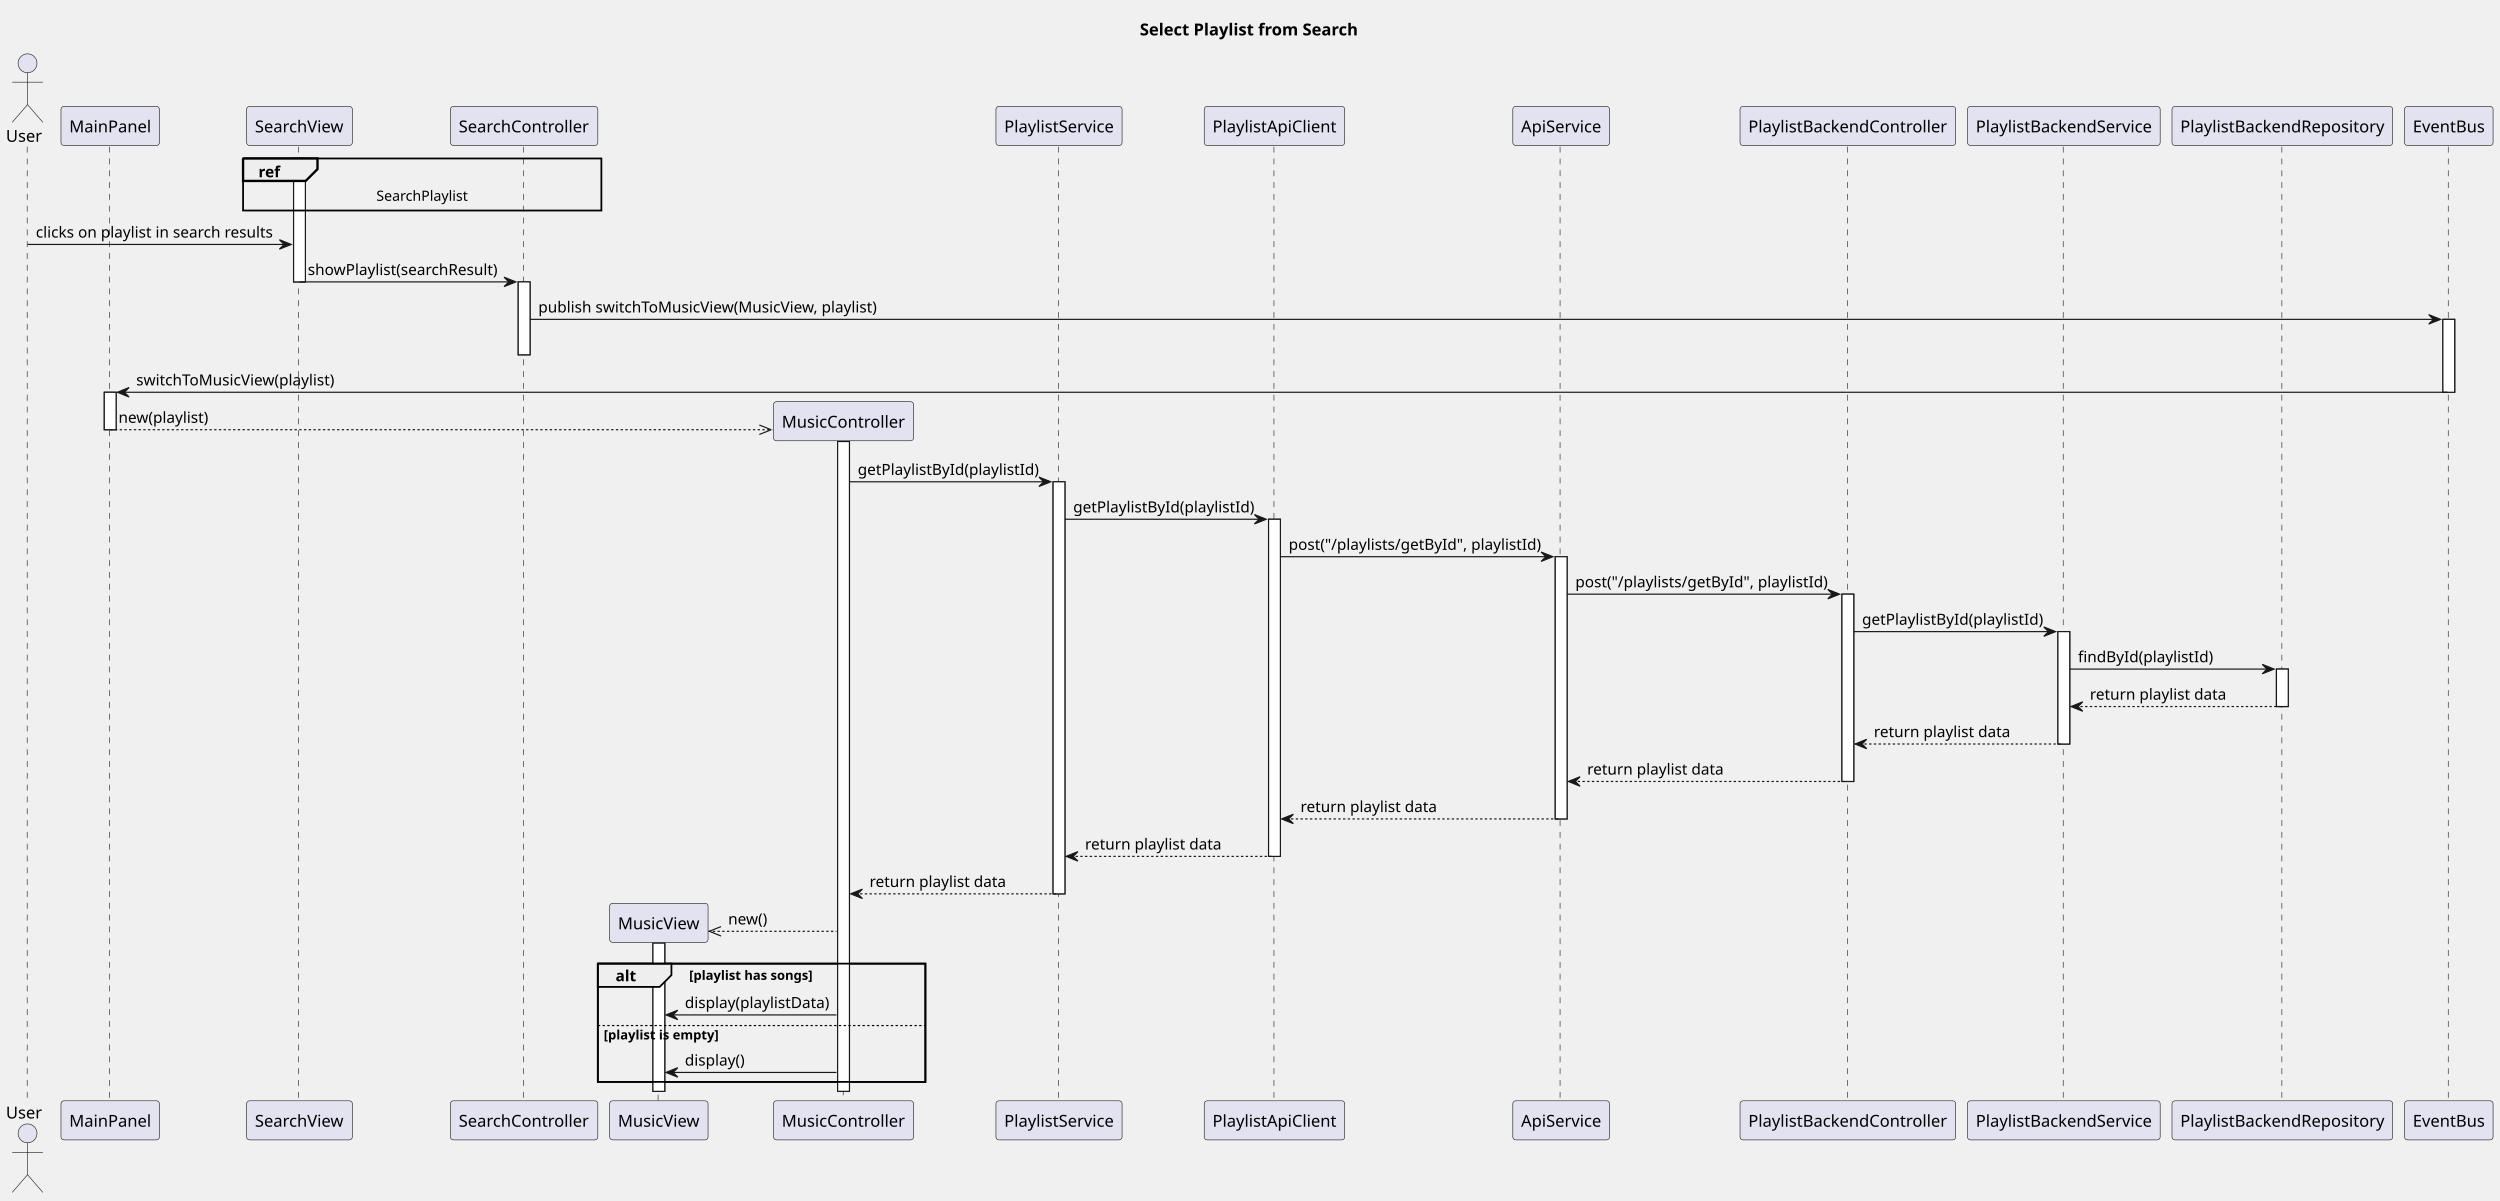
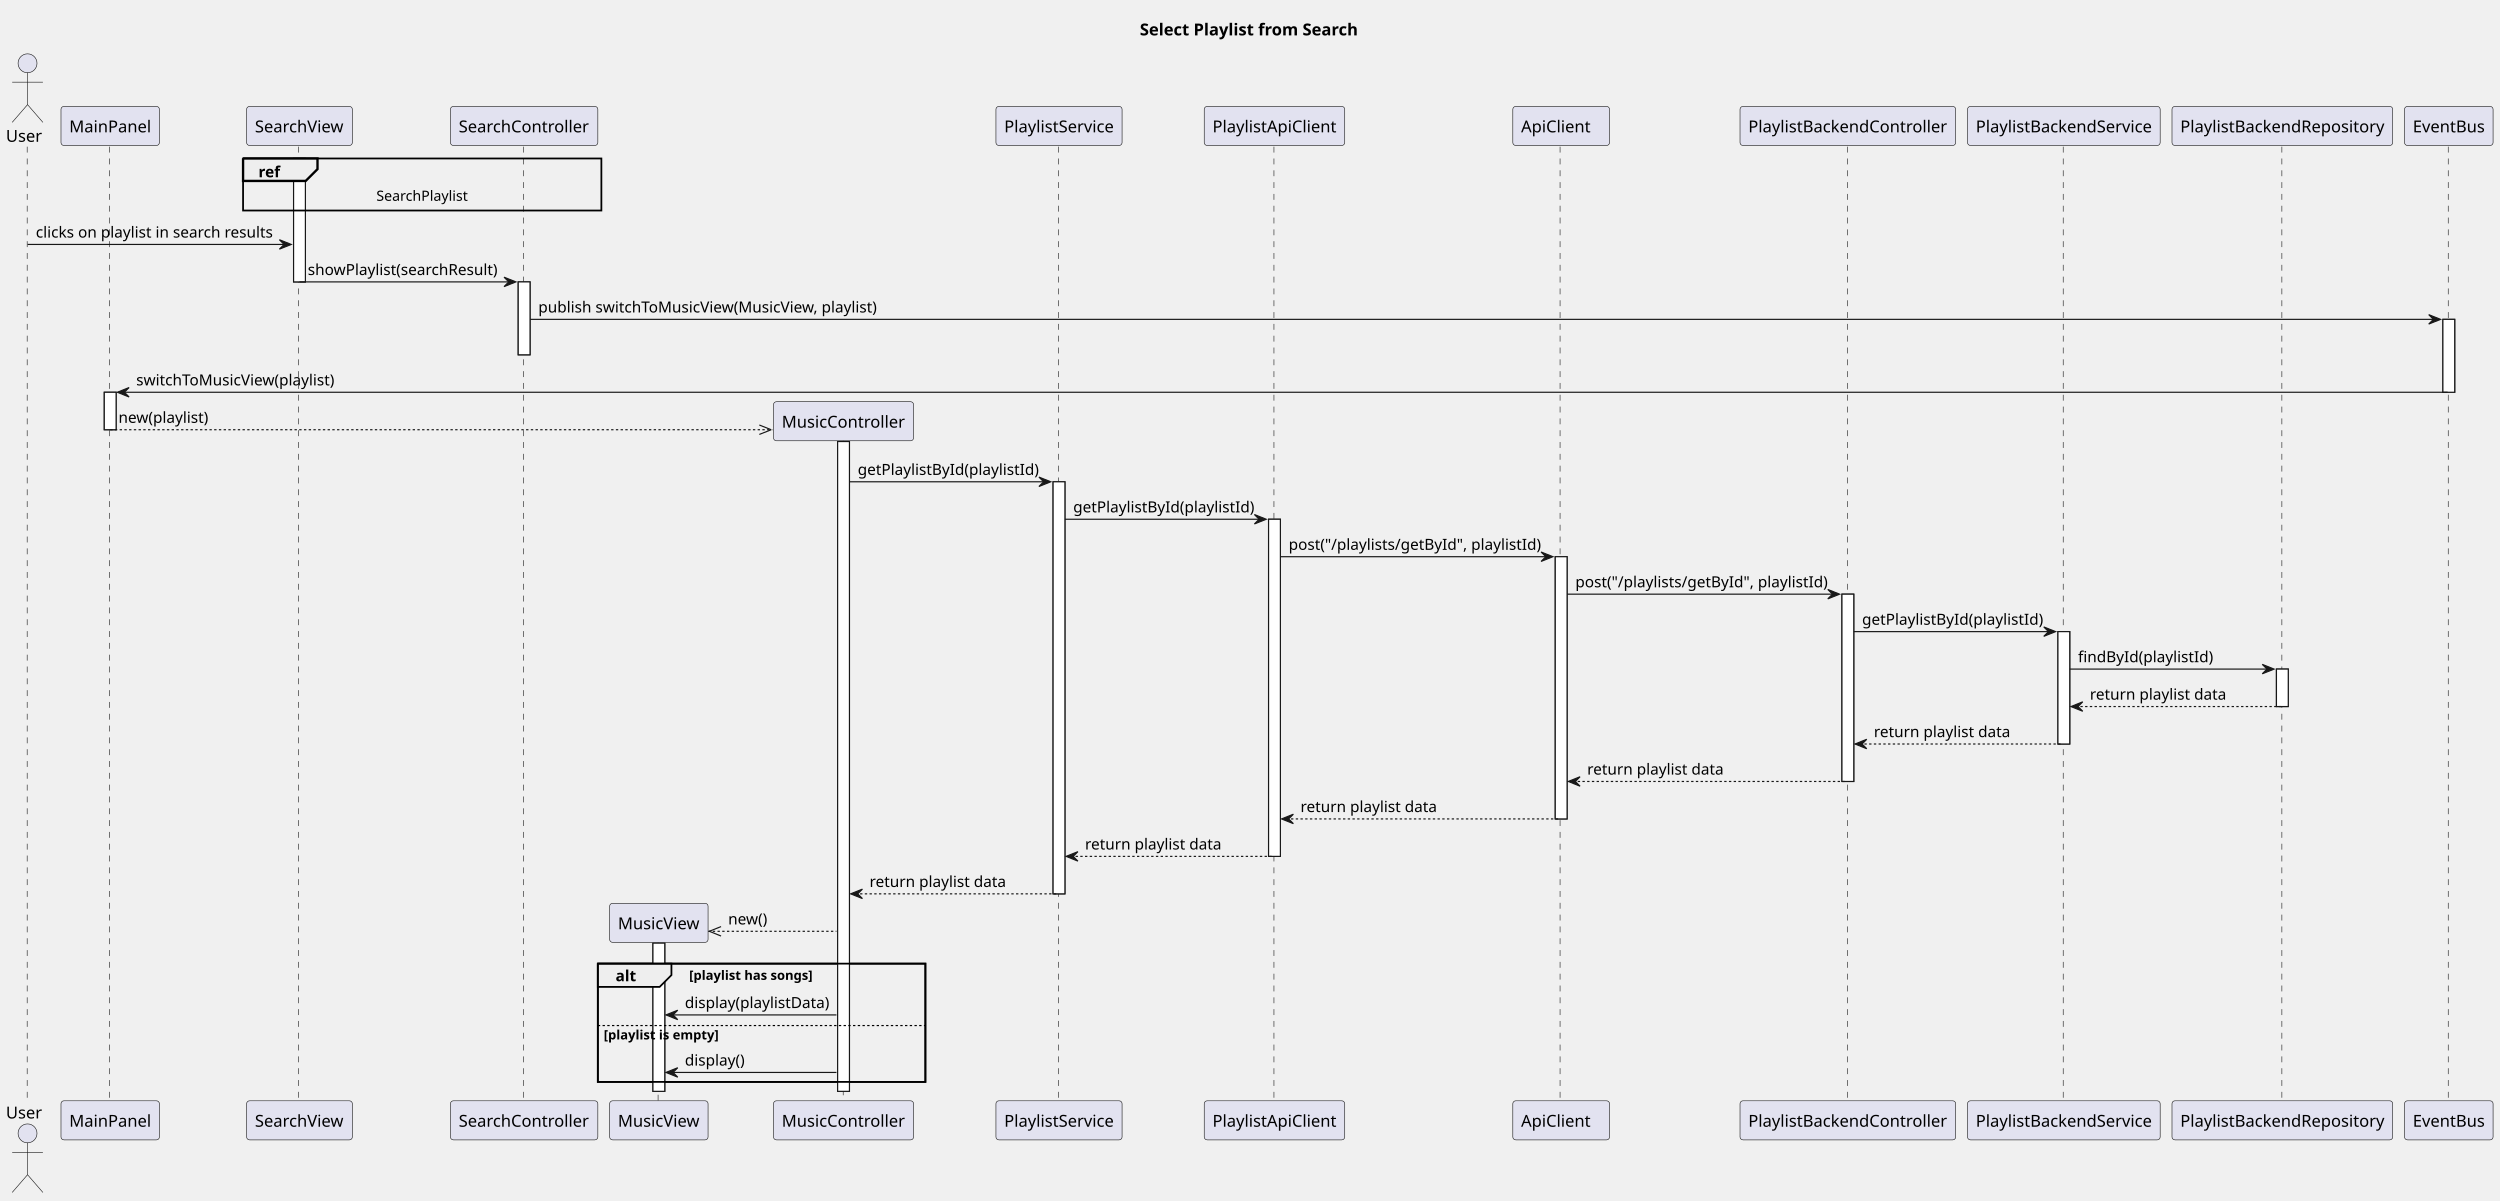
<svg xmlns="http://www.w3.org/2000/svg" contentStyleType="text/css" data-diagram-type="SEQUENCE" height="1016px" preserveAspectRatio="none" style="width:2116px;height:1016px;background:#FFFFFF;" version="1.1" viewBox="0 0 2116 1016" width="2116px" zoomAndPan="magnify">
  <defs />
  <g>
    <text fill="#000000" font-family="sans-serif" font-size="14" font-weight="bold" lengthAdjust="spacing" textLength="184.645" x="964.749" y="29.966">Select Playlist from Search</text>
    <g>
      <rect fill="#FFFFFF" height="31.706" style="stroke:#181818;stroke-width:1;" width="10" x="88.268" y="332.01" />
    </g>
    <g>
      <rect fill="#FFFFFF" height="104.462" style="stroke:#181818;stroke-width:1;" width="10" x="248.484" y="134.136" />
    </g>
    <g>
      <rect fill="#FFFFFF" height="61.706" style="stroke:#181818;stroke-width:1;" width="10" x="438.619" y="238.598" />
    </g>
    <g>
      <rect fill="#FFFFFF" height="125.462" style="stroke:#181818;stroke-width:1;" width="10" x="552.653" y="798.256" />
    </g>
    <g>
      <rect fill="#FFFFFF" height="550.002" style="stroke:#181818;stroke-width:1;" width="10" x="708.97" y="373.716" />
    </g>
    <g>
      <rect fill="#FFFFFF" height="348.766" style="stroke:#181818;stroke-width:1;" width="10" x="891.344" y="407.784" />
    </g>
    <g>
      <rect fill="#FFFFFF" height="285.354" style="stroke:#181818;stroke-width:1;" width="10" x="1073.718" y="439.49" />
    </g>
    <g>
      <rect fill="#FFFFFF" height="221.942" style="stroke:#181818;stroke-width:1;" width="10" x="1316.373" y="471.196" />
    </g>
    <g>
      <rect fill="#FFFFFF" height="158.53" style="stroke:#181818;stroke-width:1;" width="10" x="1559.029" y="502.902" />
    </g>
    <g>
      <rect fill="#FFFFFF" height="95.118" style="stroke:#181818;stroke-width:1;" width="10" x="1741.837" y="534.608" />
    </g>
    <g>
      <rect fill="#FFFFFF" height="31.706" style="stroke:#181818;stroke-width:1;" width="10" x="1926.781" y="566.314" />
    </g>
    <g>
      <rect fill="#FFFFFF" height="61.706" style="stroke:#181818;stroke-width:1;" width="10" x="2067.666" y="270.304" />
    </g>
    <rect fill="none" height="100.1" style="stroke:#000000;stroke-width:1.5;" width="277.25" x="506.003" y="815.618" />
    <g class="participant-lifeline" data-entity-uid="part1" data-qualified-name="User" id="part1-lifeline">
      <g>
        <rect fill="#000000" fill-opacity="0" height="808.582" width="8" x="19.309" y="124.136" />
        <line style="stroke:#181818;stroke-width:0.5;stroke-dasharray:5,5;" x1="23" x2="23" y1="124.136" y2="932.718" />
      </g>
    </g>
    <g class="participant-lifeline" data-entity-uid="part2" data-qualified-name="MainPanel" id="part2-lifeline">
      <g>
        <rect fill="#000000" fill-opacity="0" height="808.582" width="8" x="89.268" y="124.136" />
        <line style="stroke:#181818;stroke-width:0.5;stroke-dasharray:5,5;" x1="92.618" x2="92.618" y1="124.136" y2="932.718" />
      </g>
    </g>
    <g class="participant-lifeline" data-entity-uid="part3" data-qualified-name="SearchView" id="part3-lifeline">
      <g>
        <rect fill="#000000" fill-opacity="0" height="808.582" width="8" x="249.484" y="124.136" />
        <line style="stroke:#181818;stroke-width:0.5;stroke-dasharray:5,5;" x1="252.733" x2="252.733" y1="124.136" y2="932.718" />
      </g>
    </g>
    <g class="participant-lifeline" data-entity-uid="part4" data-qualified-name="SearchController" id="part4-lifeline">
      <g>
        <rect fill="#000000" fill-opacity="0" height="808.582" width="8" x="439.619" y="124.136" />
        <line style="stroke:#181818;stroke-width:0.5;stroke-dasharray:5,5;" x1="443.236" x2="443.236" y1="124.136" y2="932.718" />
      </g>
    </g>
    <g class="participant-lifeline" data-entity-uid="part5" data-qualified-name="MusicView" id="part5-lifeline">
      <g>
        <rect fill="#000000" fill-opacity="0" height="136.134" width="8" x="553.653" y="796.584" />
        <line style="stroke:#181818;stroke-width:0.5;stroke-dasharray:5,5;" x1="557.003" x2="557.003" y1="796.584" y2="932.718" />
      </g>
    </g>
    <g class="participant-lifeline" data-entity-uid="part6" data-qualified-name="MusicController" id="part6-lifeline">
      <g>
        <rect fill="#000000" fill-opacity="0" height="560.674" width="8" x="709.97" y="372.044" />
        <line style="stroke:#181818;stroke-width:0.5;stroke-dasharray:5,5;" x1="713.687" x2="713.687" y1="372.044" y2="932.718" />
      </g>
    </g>
    <g class="participant-lifeline" data-entity-uid="part7" data-qualified-name="PlaylistService" id="part7-lifeline">
      <g>
        <rect fill="#000000" fill-opacity="0" height="808.582" width="8" x="892.344" y="124.136" />
        <line style="stroke:#181818;stroke-width:0.5;stroke-dasharray:5,5;" x1="895.962" x2="895.962" y1="124.136" y2="932.718" />
      </g>
    </g>
    <g class="participant-lifeline" data-entity-uid="part8" data-qualified-name="PlaylistApiClient" id="part8-lifeline">
      <g>
        <rect fill="#000000" fill-opacity="0" height="808.582" width="8" x="1074.718" y="124.136" />
        <line style="stroke:#181818;stroke-width:0.5;stroke-dasharray:5,5;" x1="1078.267" x2="1078.267" y1="124.136" y2="932.718" />
      </g>
    </g>
-     <g class="participant-lifeline" data-entity-uid="part9" data-qualified-name="ApiService" id="part9-lifeline">
+     <g class="participant-lifeline" data-entity-uid="part9" data-qualified-name="ApiClient" id="part9-lifeline">
      <g>
        <rect fill="#000000" fill-opacity="0" height="808.582" width="8" x="1317.373" y="124.136" />
        <line style="stroke:#181818;stroke-width:0.5;stroke-dasharray:5,5;" x1="1320.438" x2="1320.438" y1="124.136" y2="932.718" />
      </g>
    </g>
    <g class="participant-lifeline" data-entity-uid="part10" data-qualified-name="PlaylistBackendController" id="part10-lifeline">
      <g>
        <rect fill="#000000" fill-opacity="0" height="808.582" width="8" x="1560.029" y="124.136" />
        <line style="stroke:#181818;stroke-width:0.5;stroke-dasharray:5,5;" x1="1563.756" x2="1563.756" y1="124.136" y2="932.718" />
      </g>
    </g>
    <g class="participant-lifeline" data-entity-uid="part11" data-qualified-name="PlaylistBackendService" id="part11-lifeline">
      <g>
        <rect fill="#000000" fill-opacity="0" height="808.582" width="8" x="1742.837" y="124.136" />
        <line style="stroke:#181818;stroke-width:0.5;stroke-dasharray:5,5;" x1="1746.301" x2="1746.301" y1="124.136" y2="932.718" />
      </g>
    </g>
    <g class="participant-lifeline" data-entity-uid="part12" data-qualified-name="PlaylistBackendRepository" id="part12-lifeline">
      <g>
        <rect fill="#000000" fill-opacity="0" height="808.582" width="8" x="1927.781" y="124.136" />
        <line style="stroke:#181818;stroke-width:0.5;stroke-dasharray:5,5;" x1="1931.373" x2="1931.373" y1="124.136" y2="932.718" />
      </g>
    </g>
    <g class="participant-lifeline" data-entity-uid="part13" data-qualified-name="EventBus" id="part13-lifeline">
      <g>
        <rect fill="#000000" fill-opacity="0" height="808.582" width="8" x="2068.666" y="124.136" />
        <line style="stroke:#181818;stroke-width:0.5;stroke-dasharray:5,5;" x1="2072.188" x2="2072.188" y1="124.136" y2="932.718" />
      </g>
    </g>
    <g class="participant participant-head" data-entity-uid="part1" data-qualified-name="User" id="part1-head">
      <text fill="#000000" font-family="sans-serif" font-size="14" lengthAdjust="spacing" textLength="30.618" x="5" y="120.034">User</text>
      <ellipse cx="23.309" cy="53.568" fill="#E2E2F0" rx="8" ry="8" style="stroke:#181818;stroke-width:0.5;" />
      <path d="M23.309,61.568 L23.309,88.568 M10.309,69.568 L36.309,69.568 M23.309,88.568 L10.309,103.568 M23.309,88.568 L36.309,103.568" fill="none" style="stroke:#181818;stroke-width:0.5;" />
    </g>
    <g class="participant participant-tail" data-entity-uid="part1" data-qualified-name="User" id="part1-tail">
      <text fill="#000000" font-family="sans-serif" font-size="14" lengthAdjust="spacing" textLength="30.618" x="5" y="946.684">User</text>
      <ellipse cx="23.309" cy="959.286" fill="#E2E2F0" rx="8" ry="8" style="stroke:#181818;stroke-width:0.5;" />
      <path d="M23.309,967.286 L23.309,994.286 M10.309,975.286 L36.309,975.286 M23.309,994.286 L10.309,1009.286 M23.309,994.286 L36.309,1009.286" fill="none" style="stroke:#181818;stroke-width:0.5;" />
    </g>
    <g class="participant participant-head" data-entity-uid="part2" data-qualified-name="MainPanel" id="part2-head">
      <rect fill="#E2E2F0" height="33.068" rx="2.5" ry="2.5" style="stroke:#181818;stroke-width:0.5;" width="83.3" x="51.618" y="90.068" />
      <text fill="#000000" font-family="sans-serif" font-size="14" lengthAdjust="spacing" textLength="69.3" x="58.618" y="112.034">MainPanel</text>
    </g>
    <g class="participant participant-tail" data-entity-uid="part2" data-qualified-name="MainPanel" id="part2-tail">
      <rect fill="#E2E2F0" height="33.068" rx="2.5" ry="2.5" style="stroke:#181818;stroke-width:0.5;" width="83.3" x="51.618" y="931.718" />
      <text fill="#000000" font-family="sans-serif" font-size="14" lengthAdjust="spacing" textLength="69.3" x="58.618" y="953.684">MainPanel</text>
    </g>
    <g class="participant participant-head" data-entity-uid="part3" data-qualified-name="SearchView" id="part3-head">
      <rect fill="#E2E2F0" height="33.068" rx="2.5" ry="2.5" style="stroke:#181818;stroke-width:0.5;" width="89.502" x="208.733" y="90.068" />
      <text fill="#000000" font-family="sans-serif" font-size="14" lengthAdjust="spacing" textLength="75.502" x="215.733" y="112.034">SearchView</text>
    </g>
    <g class="participant participant-tail" data-entity-uid="part3" data-qualified-name="SearchView" id="part3-tail">
      <rect fill="#E2E2F0" height="33.068" rx="2.5" ry="2.5" style="stroke:#181818;stroke-width:0.5;" width="89.502" x="208.733" y="931.718" />
      <text fill="#000000" font-family="sans-serif" font-size="14" lengthAdjust="spacing" textLength="75.502" x="215.733" y="953.684">SearchView</text>
    </g>
    <g class="participant participant-head" data-entity-uid="part4" data-qualified-name="SearchController" id="part4-head">
      <rect fill="#E2E2F0" height="33.068" rx="2.5" ry="2.5" style="stroke:#181818;stroke-width:0.5;" width="124.768" x="381.236" y="90.068" />
      <text fill="#000000" font-family="sans-serif" font-size="14" lengthAdjust="spacing" textLength="110.768" x="388.236" y="112.034">SearchController</text>
    </g>
    <g class="participant participant-tail" data-entity-uid="part4" data-qualified-name="SearchController" id="part4-tail">
      <rect fill="#E2E2F0" height="33.068" rx="2.5" ry="2.5" style="stroke:#181818;stroke-width:0.5;" width="124.768" x="381.236" y="931.718" />
      <text fill="#000000" font-family="sans-serif" font-size="14" lengthAdjust="spacing" textLength="110.768" x="388.236" y="953.684">SearchController</text>
    </g>
    <g class="participant participant-tail" data-entity-uid="part5" data-qualified-name="MusicView" id="part5-tail">
      <rect fill="#E2E2F0" height="33.068" rx="2.5" ry="2.5" style="stroke:#181818;stroke-width:0.5;" width="83.3" x="516.003" y="931.718" />
      <text fill="#000000" font-family="sans-serif" font-size="14" lengthAdjust="spacing" textLength="69.3" x="523.003" y="953.684">MusicView</text>
    </g>
    <g class="participant participant-tail" data-entity-uid="part6" data-qualified-name="MusicController" id="part6-tail">
      <rect fill="#E2E2F0" height="33.068" rx="2.5" ry="2.5" style="stroke:#181818;stroke-width:0.5;" width="118.566" x="654.687" y="931.718" />
      <text fill="#000000" font-family="sans-serif" font-size="14" lengthAdjust="spacing" textLength="104.566" x="661.687" y="953.684">MusicController</text>
    </g>
    <g class="participant participant-head" data-entity-uid="part7" data-qualified-name="PlaylistService" id="part7-head">
      <rect fill="#E2E2F0" height="33.068" rx="2.5" ry="2.5" style="stroke:#181818;stroke-width:0.5;" width="106.764" x="842.962" y="90.068" />
      <text fill="#000000" font-family="sans-serif" font-size="14" lengthAdjust="spacing" textLength="92.764" x="849.962" y="112.034">PlaylistService</text>
    </g>
    <g class="participant participant-tail" data-entity-uid="part7" data-qualified-name="PlaylistService" id="part7-tail">
      <rect fill="#E2E2F0" height="33.068" rx="2.5" ry="2.5" style="stroke:#181818;stroke-width:0.5;" width="106.764" x="842.962" y="931.718" />
      <text fill="#000000" font-family="sans-serif" font-size="14" lengthAdjust="spacing" textLength="92.764" x="849.962" y="953.684">PlaylistService</text>
    </g>
    <g class="participant participant-head" data-entity-uid="part8" data-qualified-name="PlaylistApiClient" id="part8-head">
      <rect fill="#E2E2F0" height="33.068" rx="2.5" ry="2.5" style="stroke:#181818;stroke-width:0.5;" width="118.902" x="1019.268" y="90.068" />
      <text fill="#000000" font-family="sans-serif" font-size="14" lengthAdjust="spacing" textLength="104.902" x="1026.267" y="112.034">PlaylistApiClient</text>
    </g>
    <g class="participant participant-tail" data-entity-uid="part8" data-qualified-name="PlaylistApiClient" id="part8-tail">
      <rect fill="#E2E2F0" height="33.068" rx="2.5" ry="2.5" style="stroke:#181818;stroke-width:0.5;" width="118.902" x="1019.268" y="931.718" />
      <text fill="#000000" font-family="sans-serif" font-size="14" lengthAdjust="spacing" textLength="104.902" x="1026.267" y="953.684">PlaylistApiClient</text>
    </g>
-     <g class="participant participant-head" data-entity-uid="part9" data-qualified-name="ApiService" id="part9-head">
+     <g class="participant participant-head" data-entity-uid="part9" data-qualified-name="ApiClient" id="part9-head">
      <rect fill="#E2E2F0" height="33.068" rx="2.5" ry="2.5" style="stroke:#181818;stroke-width:0.5;" width="81.872" x="1280.438" y="90.068" />
-       <text fill="#000000" font-family="sans-serif" font-size="14" lengthAdjust="spacing" textLength="67.872" x="1287.438" y="112.034">ApiService</text>
-     </g>
-     <g class="participant participant-tail" data-entity-uid="part9" data-qualified-name="ApiService" id="part9-tail">
+       <text fill="#000000" font-family="sans-serif" font-size="14" lengthAdjust="spacing" textLength="67.872" x="1287.438" y="112.034">ApiClient</text>
+     </g>
+     <g class="participant participant-tail" data-entity-uid="part9" data-qualified-name="ApiClient" id="part9-tail">
      <rect fill="#E2E2F0" height="33.068" rx="2.5" ry="2.5" style="stroke:#181818;stroke-width:0.5;" width="81.872" x="1280.438" y="931.718" />
-       <text fill="#000000" font-family="sans-serif" font-size="14" lengthAdjust="spacing" textLength="67.872" x="1287.438" y="953.684">ApiService</text>
+       <text fill="#000000" font-family="sans-serif" font-size="14" lengthAdjust="spacing" textLength="67.872" x="1287.438" y="953.684">ApiClient</text>
    </g>
    <g class="participant participant-head" data-entity-uid="part10" data-qualified-name="PlaylistBackendController" id="part10-head">
      <rect fill="#E2E2F0" height="33.068" rx="2.5" ry="2.5" style="stroke:#181818;stroke-width:0.5;" width="182.545" x="1472.756" y="90.068" />
      <text fill="#000000" font-family="sans-serif" font-size="14" lengthAdjust="spacing" textLength="168.545" x="1479.756" y="112.034">PlaylistBackendController</text>
    </g>
    <g class="participant participant-tail" data-entity-uid="part10" data-qualified-name="PlaylistBackendController" id="part10-tail">
      <rect fill="#E2E2F0" height="33.068" rx="2.5" ry="2.5" style="stroke:#181818;stroke-width:0.5;" width="182.545" x="1472.756" y="931.718" />
      <text fill="#000000" font-family="sans-serif" font-size="14" lengthAdjust="spacing" textLength="168.545" x="1479.756" y="953.684">PlaylistBackendController</text>
    </g>
    <g class="participant participant-head" data-entity-uid="part11" data-qualified-name="PlaylistBackendService" id="part11-head">
      <rect fill="#E2E2F0" height="33.068" rx="2.5" ry="2.5" style="stroke:#181818;stroke-width:0.5;" width="163.071" x="1665.301" y="90.068" />
      <text fill="#000000" font-family="sans-serif" font-size="14" lengthAdjust="spacing" textLength="149.071" x="1672.301" y="112.034">PlaylistBackendService</text>
    </g>
    <g class="participant participant-tail" data-entity-uid="part11" data-qualified-name="PlaylistBackendService" id="part11-tail">
      <rect fill="#E2E2F0" height="33.068" rx="2.5" ry="2.5" style="stroke:#181818;stroke-width:0.5;" width="163.071" x="1665.301" y="931.718" />
      <text fill="#000000" font-family="sans-serif" font-size="14" lengthAdjust="spacing" textLength="149.071" x="1672.301" y="953.684">PlaylistBackendService</text>
    </g>
    <g class="participant participant-head" data-entity-uid="part12" data-qualified-name="PlaylistBackendRepository" id="part12-head">
      <rect fill="#E2E2F0" height="33.068" rx="2.5" ry="2.5" style="stroke:#181818;stroke-width:0.5;" width="186.815" x="1838.373" y="90.068" />
      <text fill="#000000" font-family="sans-serif" font-size="14" lengthAdjust="spacing" textLength="172.815" x="1845.373" y="112.034">PlaylistBackendRepository</text>
    </g>
    <g class="participant participant-tail" data-entity-uid="part12" data-qualified-name="PlaylistBackendRepository" id="part12-tail">
      <rect fill="#E2E2F0" height="33.068" rx="2.5" ry="2.5" style="stroke:#181818;stroke-width:0.5;" width="186.815" x="1838.373" y="931.718" />
      <text fill="#000000" font-family="sans-serif" font-size="14" lengthAdjust="spacing" textLength="172.815" x="1845.373" y="953.684">PlaylistBackendRepository</text>
    </g>
    <g class="participant participant-head" data-entity-uid="part13" data-qualified-name="EventBus" id="part13-head">
      <rect fill="#E2E2F0" height="33.068" rx="2.5" ry="2.5" style="stroke:#181818;stroke-width:0.5;" width="74.956" x="2035.188" y="90.068" />
      <text fill="#000000" font-family="sans-serif" font-size="14" lengthAdjust="spacing" textLength="60.956" x="2042.188" y="112.034">EventBus</text>
    </g>
    <g class="participant participant-tail" data-entity-uid="part13" data-qualified-name="EventBus" id="part13-tail">
      <rect fill="#E2E2F0" height="33.068" rx="2.5" ry="2.5" style="stroke:#181818;stroke-width:0.5;" width="74.956" x="2035.188" y="931.718" />
      <text fill="#000000" font-family="sans-serif" font-size="14" lengthAdjust="spacing" textLength="60.956" x="2042.188" y="953.684">EventBus</text>
    </g>
    <g>
      <rect fill="#FFFFFF" height="31.706" style="stroke:#181818;stroke-width:1;" width="10" x="88.268" y="332.01" />
    </g>
    <g>
      <rect fill="#FFFFFF" height="104.462" style="stroke:#181818;stroke-width:1;" width="10" x="248.484" y="134.136" />
    </g>
    <g>
      <rect fill="#FFFFFF" height="61.706" style="stroke:#181818;stroke-width:1;" width="10" x="438.619" y="238.598" />
    </g>
    <g>
      <rect fill="#FFFFFF" height="125.462" style="stroke:#181818;stroke-width:1;" width="10" x="552.653" y="798.256" />
    </g>
    <g>
      <rect fill="#FFFFFF" height="550.002" style="stroke:#181818;stroke-width:1;" width="10" x="708.97" y="373.716" />
    </g>
    <g>
      <rect fill="#FFFFFF" height="348.766" style="stroke:#181818;stroke-width:1;" width="10" x="891.344" y="407.784" />
    </g>
    <g>
      <rect fill="#FFFFFF" height="285.354" style="stroke:#181818;stroke-width:1;" width="10" x="1073.718" y="439.49" />
    </g>
    <g>
      <rect fill="#FFFFFF" height="221.942" style="stroke:#181818;stroke-width:1;" width="10" x="1316.373" y="471.196" />
    </g>
    <g>
      <rect fill="#FFFFFF" height="158.53" style="stroke:#181818;stroke-width:1;" width="10" x="1559.029" y="502.902" />
    </g>
    <g>
      <rect fill="#FFFFFF" height="95.118" style="stroke:#181818;stroke-width:1;" width="10" x="1741.837" y="534.608" />
    </g>
    <g>
      <rect fill="#FFFFFF" height="31.706" style="stroke:#181818;stroke-width:1;" width="10" x="1926.781" y="566.314" />
    </g>
    <g>
      <rect fill="#FFFFFF" height="61.706" style="stroke:#181818;stroke-width:1;" width="10" x="2067.666" y="270.304" />
    </g>
    <rect fill="none" height="44.05" style="stroke:#000000;stroke-width:1.5;" width="303.27" x="205.733" y="134.136" />
    <path d="M205.733,134.136 L268.733,134.136 L268.733,143.136 L258.733,153.136 L205.733,153.136 L205.733,134.136" fill="#EEEEEE" style="stroke:#000000;stroke-width:2;" />
    <text fill="#000000" font-family="sans-serif" font-size="13" font-weight="bold" lengthAdjust="spacing" textLength="18.603" x="218.733" y="150.033">ref</text>
    <text fill="#000000" font-family="sans-serif" font-size="12" lengthAdjust="spacing" textLength="77.701" x="318.518" y="169.964">SearchPlaylist</text>
    <g class="message" data-entity-1="part1" data-entity-2="part3" id="msg1">
      <polygon fill="#181818" points="236.484,202.892,246.484,206.892,236.484,210.892,240.484,206.892" style="stroke:#181818;stroke-width:1;" />
      <line style="stroke:#181818;stroke-width:1;" x1="23.309" x2="242.484" y1="206.892" y2="206.892" />
      <text fill="#000000" font-family="sans-serif" font-size="13" lengthAdjust="spacing" textLength="201.175" x="30.309" y="201.083">clicks on playlist in search results</text>
    </g>
    <g class="message" data-entity-1="part3" data-entity-2="part4" id="msg2">
      <polygon fill="#181818" points="426.619,234.598,436.619,238.598,426.619,242.598,430.619,238.598" style="stroke:#181818;stroke-width:1;" />
      <line style="stroke:#181818;stroke-width:1;" x1="253.484" x2="432.619" y1="238.598" y2="238.598" />
      <text fill="#000000" font-family="sans-serif" font-size="13" lengthAdjust="spacing" textLength="161.135" x="260.484" y="232.789">showPlaylist(searchResult)</text>
    </g>
    <g class="message" data-entity-1="part4" data-entity-2="part13" id="msg3">
      <polygon fill="#181818" points="2055.666,266.304,2065.666,270.304,2055.666,274.304,2059.666,270.304" style="stroke:#181818;stroke-width:1;" />
      <line style="stroke:#181818;stroke-width:1;" x1="448.619" x2="2061.666" y1="270.304" y2="270.304" />
      <text fill="#000000" font-family="sans-serif" font-size="13" lengthAdjust="spacing" textLength="288.496" x="455.619" y="264.495">publish switchToMusicView(MusicView, playlist)</text>
    </g>
    <g class="message" data-entity-1="part13" data-entity-2="part2" id="msg4">
      <polygon fill="#181818" points="109.268,328.01,99.268,332.01,109.268,336.01,105.268,332.01" style="stroke:#181818;stroke-width:1;" />
      <line style="stroke:#181818;stroke-width:1;" x1="103.268" x2="2071.666" y1="332.01" y2="332.01" />
      <text fill="#000000" font-family="sans-serif" font-size="13" lengthAdjust="spacing" textLength="168.909" x="115.268" y="326.201">switchToMusicView(playlist)</text>
    </g>
    <g class="message" data-entity-1="part2" data-entity-2="part6" id="msg5">
      <line style="stroke:#181818;stroke-width:1;" x1="652.687" x2="642.687" y1="363.716" y2="359.716" />
      <line style="stroke:#181818;stroke-width:1;" x1="652.687" x2="642.687" y1="363.716" y2="367.716" />
      <line style="stroke:#181818;stroke-width:1;stroke-dasharray:2,2;" x1="93.268" x2="653.687" y1="363.716" y2="363.716" />
      <text fill="#000000" font-family="sans-serif" font-size="13" lengthAdjust="spacing" textLength="76.284" x="100.268" y="357.907">new(playlist)</text>
    </g>
    <rect fill="#E2E2F0" height="33.068" rx="2.5" ry="2.5" style="stroke:#181818;stroke-width:0.5;" width="118.566" x="654.687" y="340.01" />
    <text fill="#000000" font-family="sans-serif" font-size="14" lengthAdjust="spacing" textLength="104.566" x="661.687" y="361.976">MusicController</text>
    <g class="message" data-entity-1="part6" data-entity-2="part7" id="msg7">
      <polygon fill="#181818" points="879.344,403.784,889.344,407.784,879.344,411.784,883.344,407.784" style="stroke:#181818;stroke-width:1;" />
      <line style="stroke:#181818;stroke-width:1;" x1="718.97" x2="885.344" y1="407.784" y2="407.784" />
      <text fill="#000000" font-family="sans-serif" font-size="13" lengthAdjust="spacing" textLength="153.374" x="725.97" y="401.975">getPlaylistById(playlistId)</text>
    </g>
    <g class="message" data-entity-1="part7" data-entity-2="part8" id="msg8">
      <polygon fill="#181818" points="1061.718,435.49,1071.718,439.49,1061.718,443.49,1065.718,439.49" style="stroke:#181818;stroke-width:1;" />
      <line style="stroke:#181818;stroke-width:1;" x1="901.344" x2="1067.718" y1="439.49" y2="439.49" />
      <text fill="#000000" font-family="sans-serif" font-size="13" lengthAdjust="spacing" textLength="153.374" x="908.344" y="433.681">getPlaylistById(playlistId)</text>
    </g>
    <g class="message" data-entity-1="part8" data-entity-2="part9" id="msg9">
      <polygon fill="#181818" points="1304.373,467.196,1314.373,471.196,1304.373,475.196,1308.373,471.196" style="stroke:#181818;stroke-width:1;" />
      <line style="stroke:#181818;stroke-width:1;" x1="1083.718" x2="1310.373" y1="471.196" y2="471.196" />
      <text fill="#000000" font-family="sans-serif" font-size="13" lengthAdjust="spacing" textLength="213.655" x="1090.718" y="465.387">post("/playlists/getById", playlistId)</text>
    </g>
    <g class="message" data-entity-1="part9" data-entity-2="part10" id="msg10">
      <polygon fill="#181818" points="1547.029,498.902,1557.029,502.902,1547.029,506.902,1551.029,502.902" style="stroke:#181818;stroke-width:1;" />
      <line style="stroke:#181818;stroke-width:1;" x1="1326.373" x2="1553.029" y1="502.902" y2="502.902" />
      <text fill="#000000" font-family="sans-serif" font-size="13" lengthAdjust="spacing" textLength="213.655" x="1333.373" y="497.093">post("/playlists/getById", playlistId)</text>
    </g>
    <g class="message" data-entity-1="part10" data-entity-2="part11" id="msg11">
      <polygon fill="#181818" points="1729.837,530.608,1739.837,534.608,1729.837,538.608,1733.837,534.608" style="stroke:#181818;stroke-width:1;" />
      <line style="stroke:#181818;stroke-width:1;" x1="1569.029" x2="1735.837" y1="534.608" y2="534.608" />
      <text fill="#000000" font-family="sans-serif" font-size="13" lengthAdjust="spacing" textLength="153.374" x="1576.029" y="528.799">getPlaylistById(playlistId)</text>
    </g>
    <g class="message" data-entity-1="part11" data-entity-2="part12" id="msg12">
      <polygon fill="#181818" points="1914.781,562.314,1924.781,566.314,1914.781,570.314,1918.781,566.314" style="stroke:#181818;stroke-width:1;" />
      <line style="stroke:#181818;stroke-width:1;" x1="1751.837" x2="1920.781" y1="566.314" y2="566.314" />
      <text fill="#000000" font-family="sans-serif" font-size="13" lengthAdjust="spacing" textLength="114.439" x="1758.837" y="560.505">findById(playlistId)</text>
    </g>
    <g class="message" data-entity-1="part12" data-entity-2="part11" id="msg13">
      <polygon fill="#181818" points="1762.837,594.02,1752.837,598.02,1762.837,602.02,1758.837,598.02" style="stroke:#181818;stroke-width:1;" />
      <line style="stroke:#181818;stroke-width:1;stroke-dasharray:2,2;" x1="1756.837" x2="1930.781" y1="598.02" y2="598.02" />
      <text fill="#000000" font-family="sans-serif" font-size="13" lengthAdjust="spacing" textLength="115.765" x="1768.837" y="592.211">return playlist data</text>
    </g>
    <g class="message" data-entity-1="part11" data-entity-2="part10" id="msg14">
      <polygon fill="#181818" points="1580.029,625.726,1570.029,629.726,1580.029,633.726,1576.029,629.726" style="stroke:#181818;stroke-width:1;" />
      <line style="stroke:#181818;stroke-width:1;stroke-dasharray:2,2;" x1="1574.029" x2="1745.837" y1="629.726" y2="629.726" />
      <text fill="#000000" font-family="sans-serif" font-size="13" lengthAdjust="spacing" textLength="115.765" x="1586.029" y="623.917">return playlist data</text>
    </g>
    <g class="message" data-entity-1="part10" data-entity-2="part9" id="msg15">
      <polygon fill="#181818" points="1337.373,657.432,1327.373,661.432,1337.373,665.432,1333.373,661.432" style="stroke:#181818;stroke-width:1;" />
      <line style="stroke:#181818;stroke-width:1;stroke-dasharray:2,2;" x1="1331.373" x2="1563.029" y1="661.432" y2="661.432" />
      <text fill="#000000" font-family="sans-serif" font-size="13" lengthAdjust="spacing" textLength="115.765" x="1343.373" y="655.623">return playlist data</text>
    </g>
    <g class="message" data-entity-1="part9" data-entity-2="part8" id="msg16">
      <polygon fill="#181818" points="1094.718,689.138,1084.718,693.138,1094.718,697.138,1090.718,693.138" style="stroke:#181818;stroke-width:1;" />
      <line style="stroke:#181818;stroke-width:1;stroke-dasharray:2,2;" x1="1088.718" x2="1320.373" y1="693.138" y2="693.138" />
      <text fill="#000000" font-family="sans-serif" font-size="13" lengthAdjust="spacing" textLength="115.765" x="1100.718" y="687.329">return playlist data</text>
    </g>
    <g class="message" data-entity-1="part8" data-entity-2="part7" id="msg17">
      <polygon fill="#181818" points="912.344,720.844,902.344,724.844,912.344,728.844,908.344,724.844" style="stroke:#181818;stroke-width:1;" />
      <line style="stroke:#181818;stroke-width:1;stroke-dasharray:2,2;" x1="906.344" x2="1077.718" y1="724.844" y2="724.844" />
      <text fill="#000000" font-family="sans-serif" font-size="13" lengthAdjust="spacing" textLength="115.765" x="918.344" y="719.035">return playlist data</text>
    </g>
    <g class="message" data-entity-1="part7" data-entity-2="part6" id="msg18">
      <polygon fill="#181818" points="729.97,752.55,719.97,756.55,729.97,760.55,725.97,756.55" style="stroke:#181818;stroke-width:1;" />
      <line style="stroke:#181818;stroke-width:1;stroke-dasharray:2,2;" x1="723.97" x2="895.344" y1="756.55" y2="756.55" />
      <text fill="#000000" font-family="sans-serif" font-size="13" lengthAdjust="spacing" textLength="115.765" x="735.97" y="750.741">return playlist data</text>
    </g>
    <g class="message" data-entity-1="part6" data-entity-2="part5" id="msg19">
      <line style="stroke:#181818;stroke-width:1;" x1="600.303" x2="610.303" y1="788.256" y2="784.256" />
      <line style="stroke:#181818;stroke-width:1;" x1="600.303" x2="610.303" y1="788.256" y2="792.256" />
      <line style="stroke:#181818;stroke-width:1;stroke-dasharray:2,2;" x1="599.303" x2="707.97" y1="788.256" y2="788.256" />
      <text fill="#000000" font-family="sans-serif" font-size="13" lengthAdjust="spacing" textLength="33.384" x="616.303" y="782.447">new()</text>
    </g>
    <rect fill="#E2E2F0" height="33.068" rx="2.5" ry="2.5" style="stroke:#181818;stroke-width:0.5;" width="83.3" x="516.003" y="764.55" />
    <text fill="#000000" font-family="sans-serif" font-size="14" lengthAdjust="spacing" textLength="69.3" x="523.003" y="786.516">MusicView</text>
    <path d="M506.003,815.618 L568.306,815.618 L568.306,825.324 L558.306,835.324 L506.003,835.324 L506.003,815.618" fill="#EEEEEE" style="stroke:#000000;stroke-width:1.5;" />
    <rect fill="none" height="100.1" style="stroke:#000000;stroke-width:1.5;" width="277.25" x="506.003" y="815.618" />
    <text fill="#000000" font-family="sans-serif" font-size="13" font-weight="bold" lengthAdjust="spacing" textLength="17.303" x="521.003" y="830.515">alt</text>
    <text fill="#000000" font-family="sans-serif" font-size="11" font-weight="bold" lengthAdjust="spacing" textLength="104.246" x="583.306" y="829.377">[playlist has songs]</text>
    <g class="message" data-entity-1="part6" data-entity-2="part5" id="msg21">
      <polygon fill="#181818" points="573.653,855.03,563.653,859.03,573.653,863.03,569.653,859.03" style="stroke:#181818;stroke-width:1;" />
      <line style="stroke:#181818;stroke-width:1;" x1="567.653" x2="707.97" y1="859.03" y2="859.03" />
      <text fill="#000000" font-family="sans-serif" font-size="13" lengthAdjust="spacing" textLength="122.317" x="579.653" y="853.221">display(playlistData)</text>
    </g>
    <line style="stroke:#000000;stroke-width:1;stroke-dasharray:2,2;" x1="506.003" x2="783.253" y1="868.03" y2="868.03" />
    <text fill="#000000" font-family="sans-serif" font-size="11" font-weight="bold" lengthAdjust="spacing" textLength="97.074" x="511.003" y="879.789">[playlist is empty]</text>
    <g class="message" data-entity-1="part6" data-entity-2="part5" id="msg22">
      <polygon fill="#181818" points="573.653,903.718,563.653,907.718,573.653,911.718,569.653,907.718" style="stroke:#181818;stroke-width:1;" />
      <line style="stroke:#181818;stroke-width:1;" x1="567.653" x2="707.97" y1="907.718" y2="907.718" />
      <text fill="#000000" font-family="sans-serif" font-size="13" lengthAdjust="spacing" textLength="50.648" x="579.653" y="901.909">display()</text>
    </g>
  </g>
</svg>
